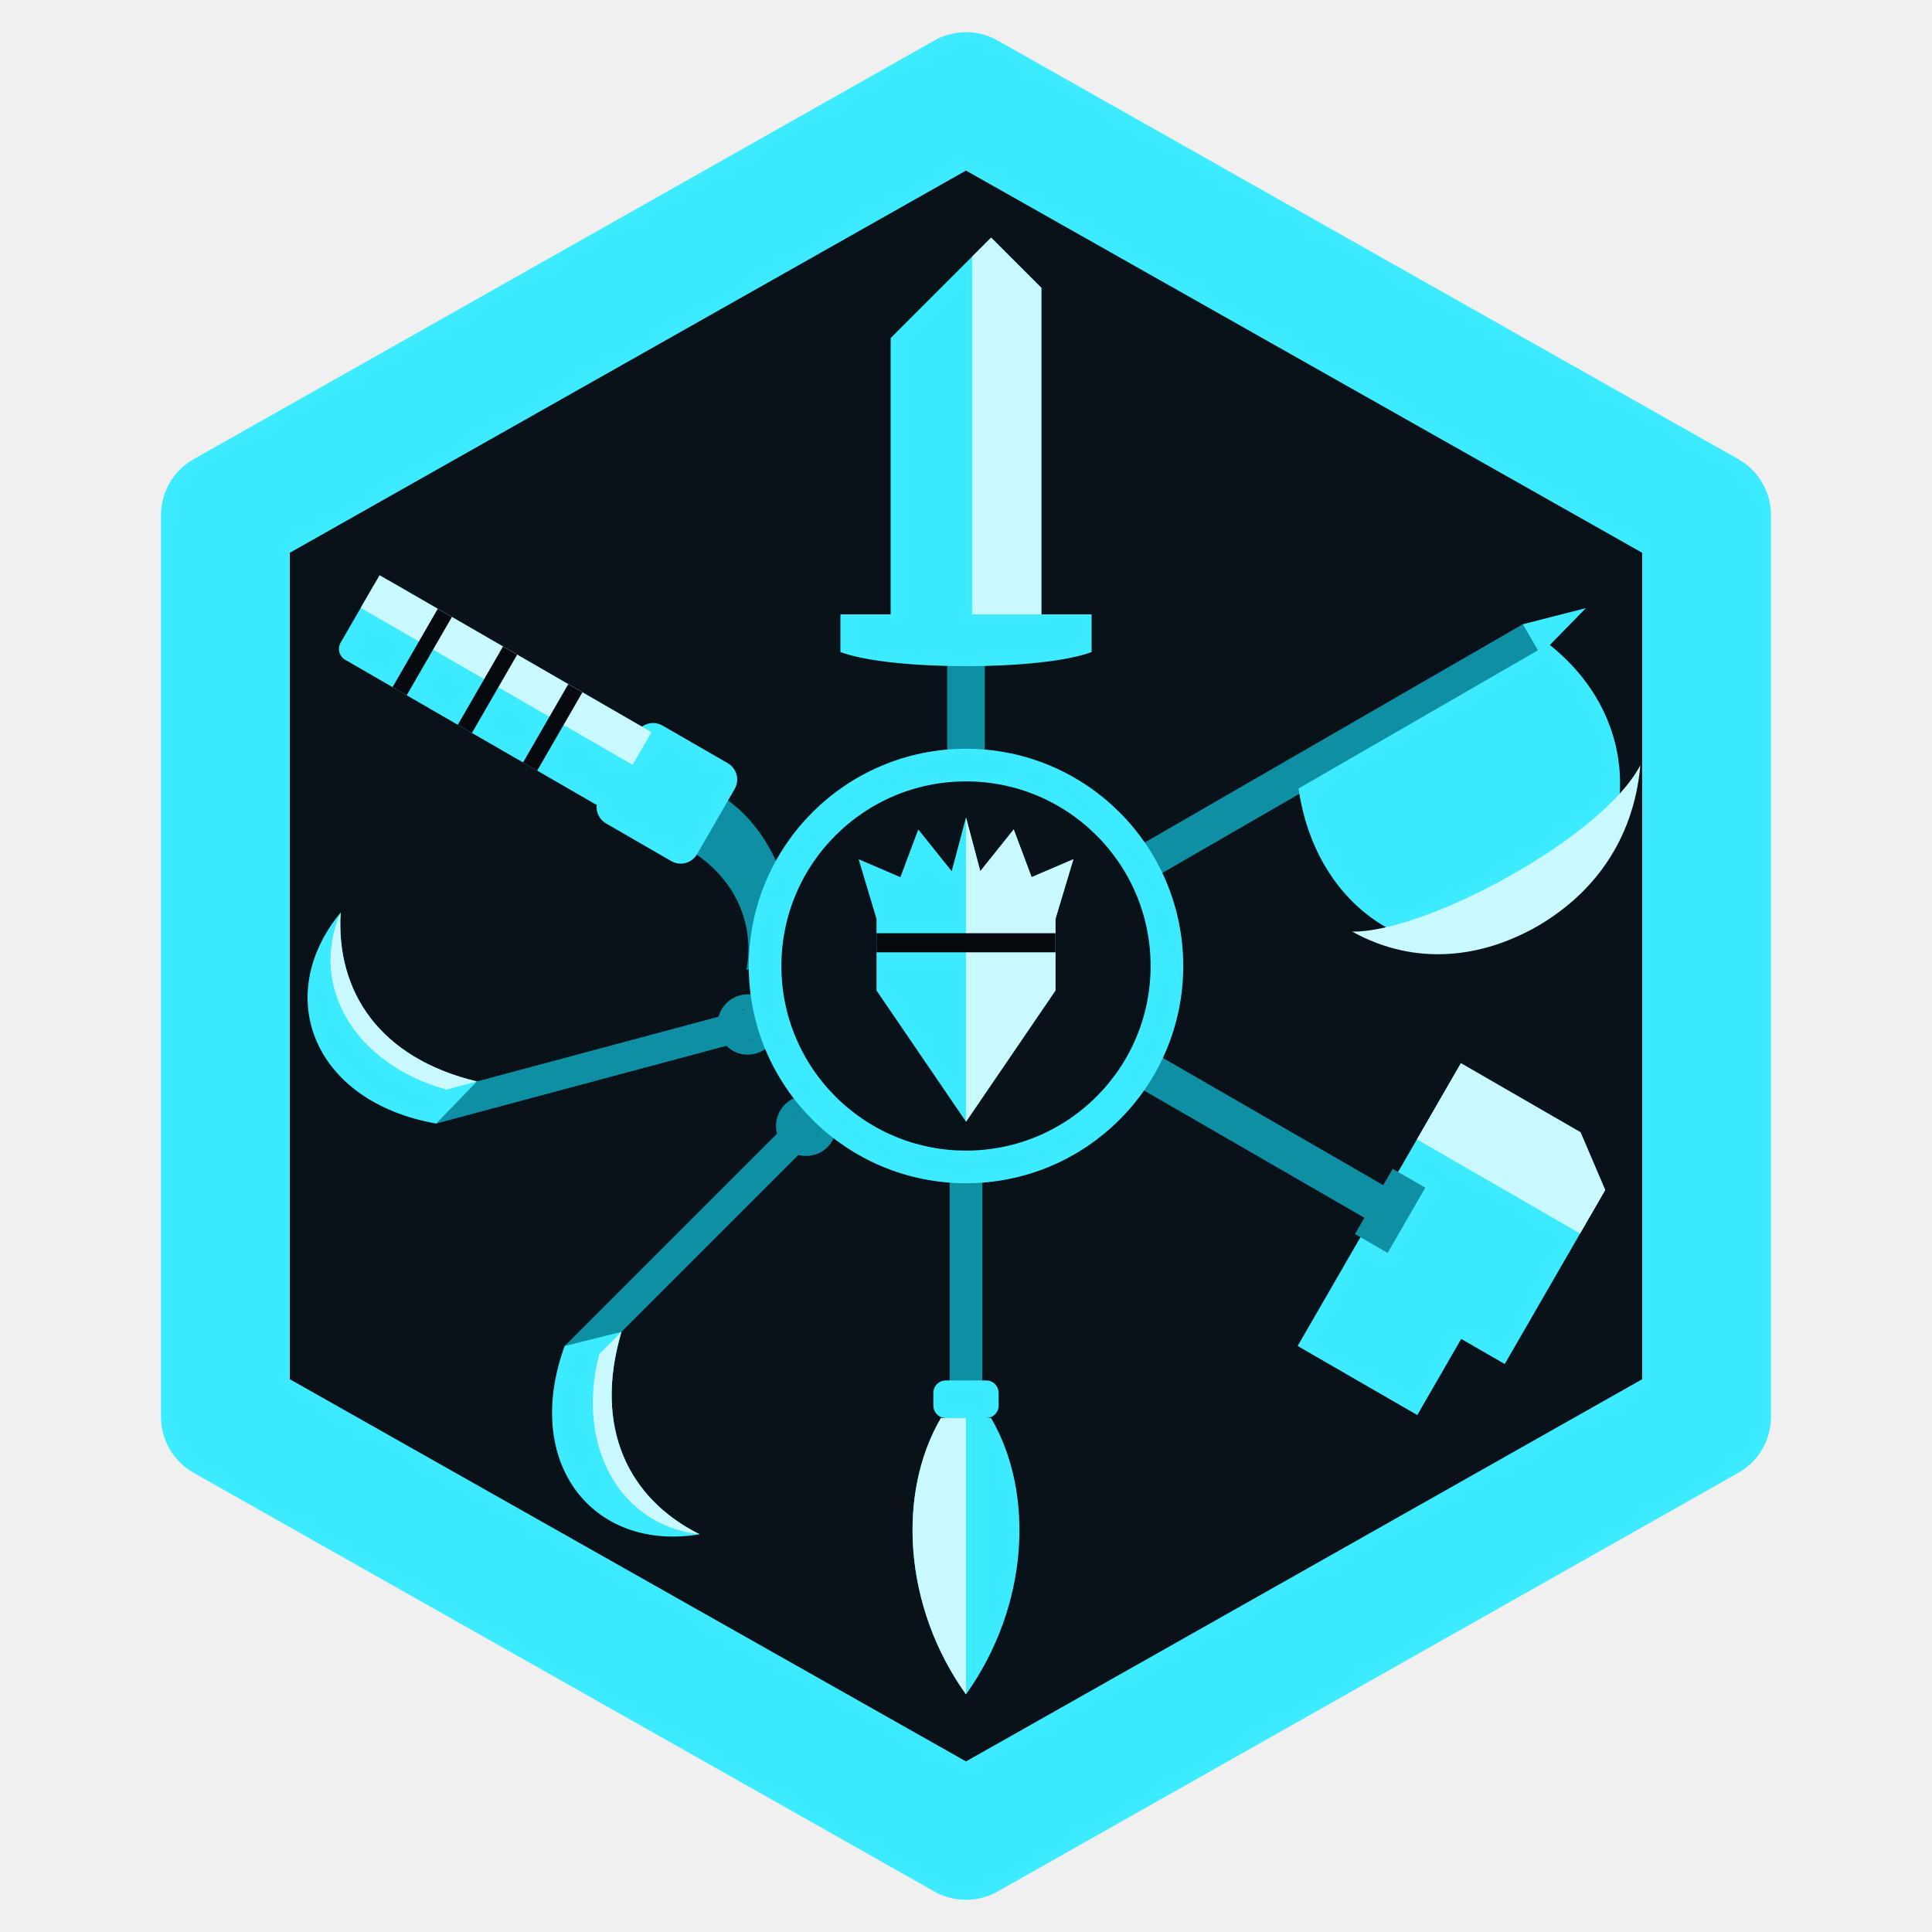
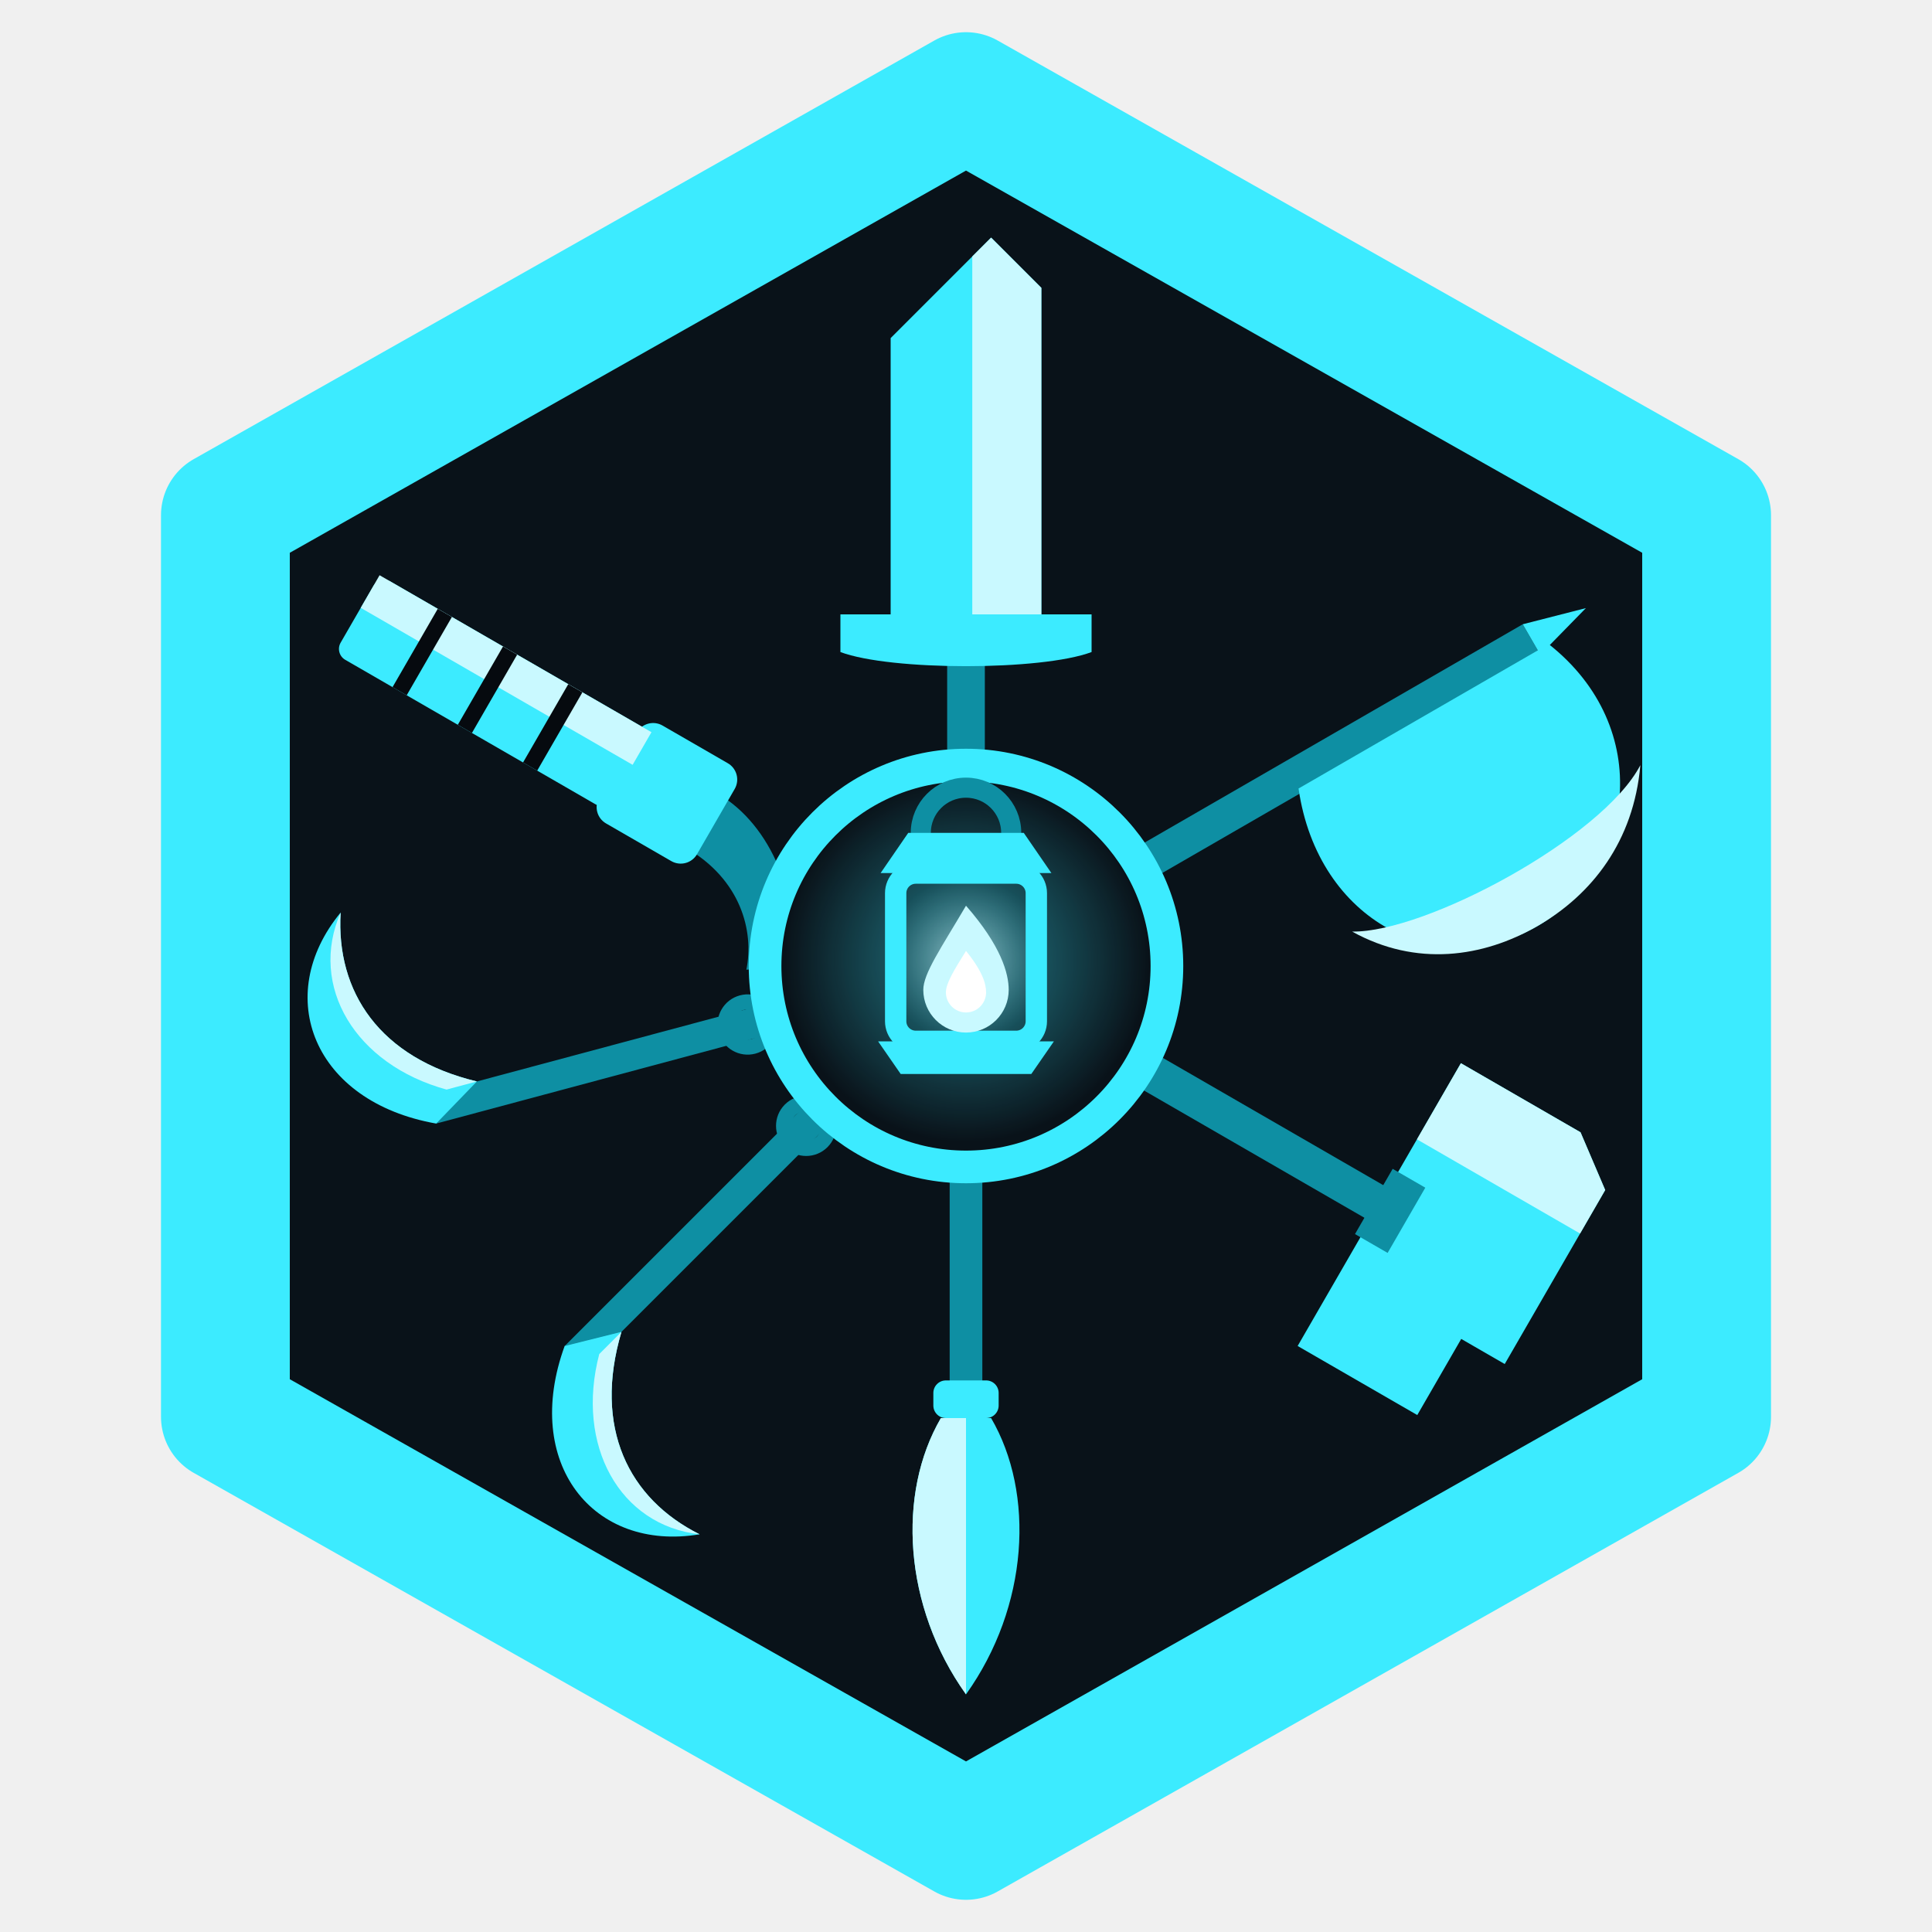
<svg xmlns="http://www.w3.org/2000/svg" viewBox="0 0 120 120">
  <polygon points="60,6 106,32 106,88 60,114 14,88 14,32" fill="#091219" stroke="#3cebff" stroke-width="8" stroke-linejoin="round" />
  <g transform="translate(60 60) scale(0.78)">
    <g transform="rotate(0)">
      <rect x="-1.5" y="-24" width="3" height="8" fill="#0e8fa3" />
      <path d="M0 -17 2.5 -14.5 0 -12 -2.5 -14.5Z" fill="#3cebff" />
      <path d="M-10 -25 C-6 -23.5 6 -23.5 10 -25 V-28 H-10Z" fill="#3cebff" />
      <path d="M-6 -28 V-50 L2 -58 L6 -54 V-28Z" fill="#3cebff" />
      <path d="M0.5 -28 V-56.5 L2 -58 6 -54 V-28Z" fill="#c9f9ff" />
    </g>
    <g transform="rotate(60)">
      <rect x="-1.4" y="-52" width="2.8" height="38" fill="#0e8fa3" />
      <path d="M-1.4 -52 0 -57 1.4 -52Z" fill="#3cebff" />
      <path d="M1 -53 C11 -57 20 -50 20 -41 C20 -32 11 -26 1 -30Z" fill="#3cebff" />
      <path d="M13 -54.5 C18 -51 20 -46 20 -41 C20 -36 18 -31 13 -28 C16 -33 16.5 -49 13 -54.5Z" fill="#c9f9ff" />
    </g>
    <g transform="rotate(120)">
      <rect x="-1.5" y="-38" width="3" height="24" fill="#0e8fa3" />
      <path d="M-13 -38 V-49 L-10 -53 H6 V-49 H13 V-38Z" fill="#3cebff" />
      <path d="M-13 -38 V-49 L-10 -53 H-6 V-38Z" fill="#c9f9ff" />
      <rect x="-3" y="-40.5" width="6" height="3" fill="#0e8fa3" />
    </g>
    <g transform="rotate(180)">
      <rect x="-1.3" y="-34" width="2.6" height="20" fill="#0e8fa3" />
      <rect x="-2.6" y="-36" width="5.2" height="3" rx="1" fill="#3cebff" />
      <path d="M0 -58 C5 -51 5.5 -42 2 -36 H-2 C-5.5 -42 -5 -51 0 -58Z" fill="#3cebff" />
      <path d="M0 -58 C5 -51 5.5 -42 2 -36 H0Z" fill="#c9f9ff" />
    </g>
    <g transform="rotate(240)">
      <g transform="rotate(-15) scale(-1 1)">
        <rect x="-1.2" y="-44" width="2.4" height="28" fill="#0e8fa3" />
        <circle cy="-18" r="1.8" fill="none" stroke="#0e8fa3" stroke-width="1.2" />
        <path d="M-1.2 -44 C3 -53 12 -54 17 -47 C11 -49 5 -47 1.2 -40Z" fill="#3cebff" />
        <path d="M17 -47 C11 -49 5 -47 1.2 -40 L1.2 -42.5 C5 -49 12 -51 17 -47Z" fill="#c9f9ff" />
      </g>
      <g transform="rotate(15) scale(1 1)">
        <rect x="-1.2" y="-44" width="2.4" height="28" fill="#0e8fa3" />
        <circle cy="-18" r="1.8" fill="none" stroke="#0e8fa3" stroke-width="1.2" />
        <path d="M-1.2 -44 C3 -53 12 -54 17 -47 C11 -49 5 -47 1.2 -40Z" fill="#3cebff" />
        <path d="M17 -47 C11 -49 5 -47 1.2 -40 L1.2 -42.5 C5 -49 12 -51 17 -47Z" fill="#c9f9ff" />
      </g>
    </g>
    <g transform="rotate(300)">
      <path d="M-3 -24 C-3 -19 -6 -16 -9 -15 L-7 -12 C-2 -14 2 -19 2 -24Z" fill="#0e8fa3" />
      <rect x="-4.5" y="-32" width="9" height="9" rx="1.5" fill="#3cebff" />
      <rect x="-3.6" y="-56" width="7.2" height="25" rx="1" fill="#3cebff" />
      <rect x="0.6" y="-56" width="3" height="25" fill="#c9f9ff" />
      <path d="M-3.6 -50h7.2M-3.6 -44h7.2M-3.6 -38h7.2" stroke="#060a0f" stroke-width="1.3" />
    </g>
+     <defs>
+       <radialGradient id="lgf">
+         <stop offset="0" style="stop-color:#c9f9ff;stop-opacity:.75" />
+         <stop offset=".45" style="stop-color:#3cebff;stop-opacity:.28" />
+         <stop offset="1" style="stop-color:#3cebff;stop-opacity:0" />
+       </radialGradient>
+     </defs>
    <circle r="16" fill="#091219" stroke="#3cebff" stroke-width="2.6" />
-     <g transform="translate(0 1) scale(.95)">
-       <path d="M0 12 L-7.5 1 V-5 L-9 -10 L-5.5 -8.5 L-4 -12.5 L-1.2 -9 L0 -13.5 L1.2 -9 L4 -12.5 L5.5 -8.5 L9 -10 L7.5 -5 V1Z" fill="#3cebff" />
-       <path d="M0 12 L7.5 1 V-5 L9 -10 L5.5 -8.5 L4 -12.5 L1.2 -9 L0 -13.5Z" fill="#c9f9ff" />
-       <path d="M-7.5 -3H7.5" stroke="#060a0f" stroke-width="1.6" />
+     <circle class="lglow" r="14.5" cy="-0.5" fill="url(#lgf)" />
+     <path d="M-3.6 -10.6a3.6 3.6 0 0 1 7.2 0" fill="none" stroke="#0e8fa3" stroke-width="1.6" stroke-linecap="round" />
+     <path d="M-6.8 -7.4 -4.6 -10.6H4.6L6.8 -7.4Z" fill="#3cebff" />
+     <rect x="-5.6" y="-7.4" width="11.2" height="13.4" rx="1.6" fill="none" stroke="#3cebff" stroke-width="1.7" />
+     <g class="lflame">
+       <path d="M0 -4.8C2.8 -1.6 3.4 0.6 3.4 1.9A3.4 3.4 0 0 1 -3.4 1.9C-3.4 0.6 -2 -1.4 0 -4.8Z" fill="#c9f9ff" />
+       <path d="M0 -1.2C1.3 0.4 1.6 1.4 1.6 2.1A1.6 1.6 0 0 1 -1.6 2.1C-1.6 1.4 -1 0.4 0 -1.2Z" fill="#fff" />
    </g>
+     <path d="M-7 6H7L5.2 8.6H-5.2Z" fill="#3cebff" />
  </g>
</svg>
